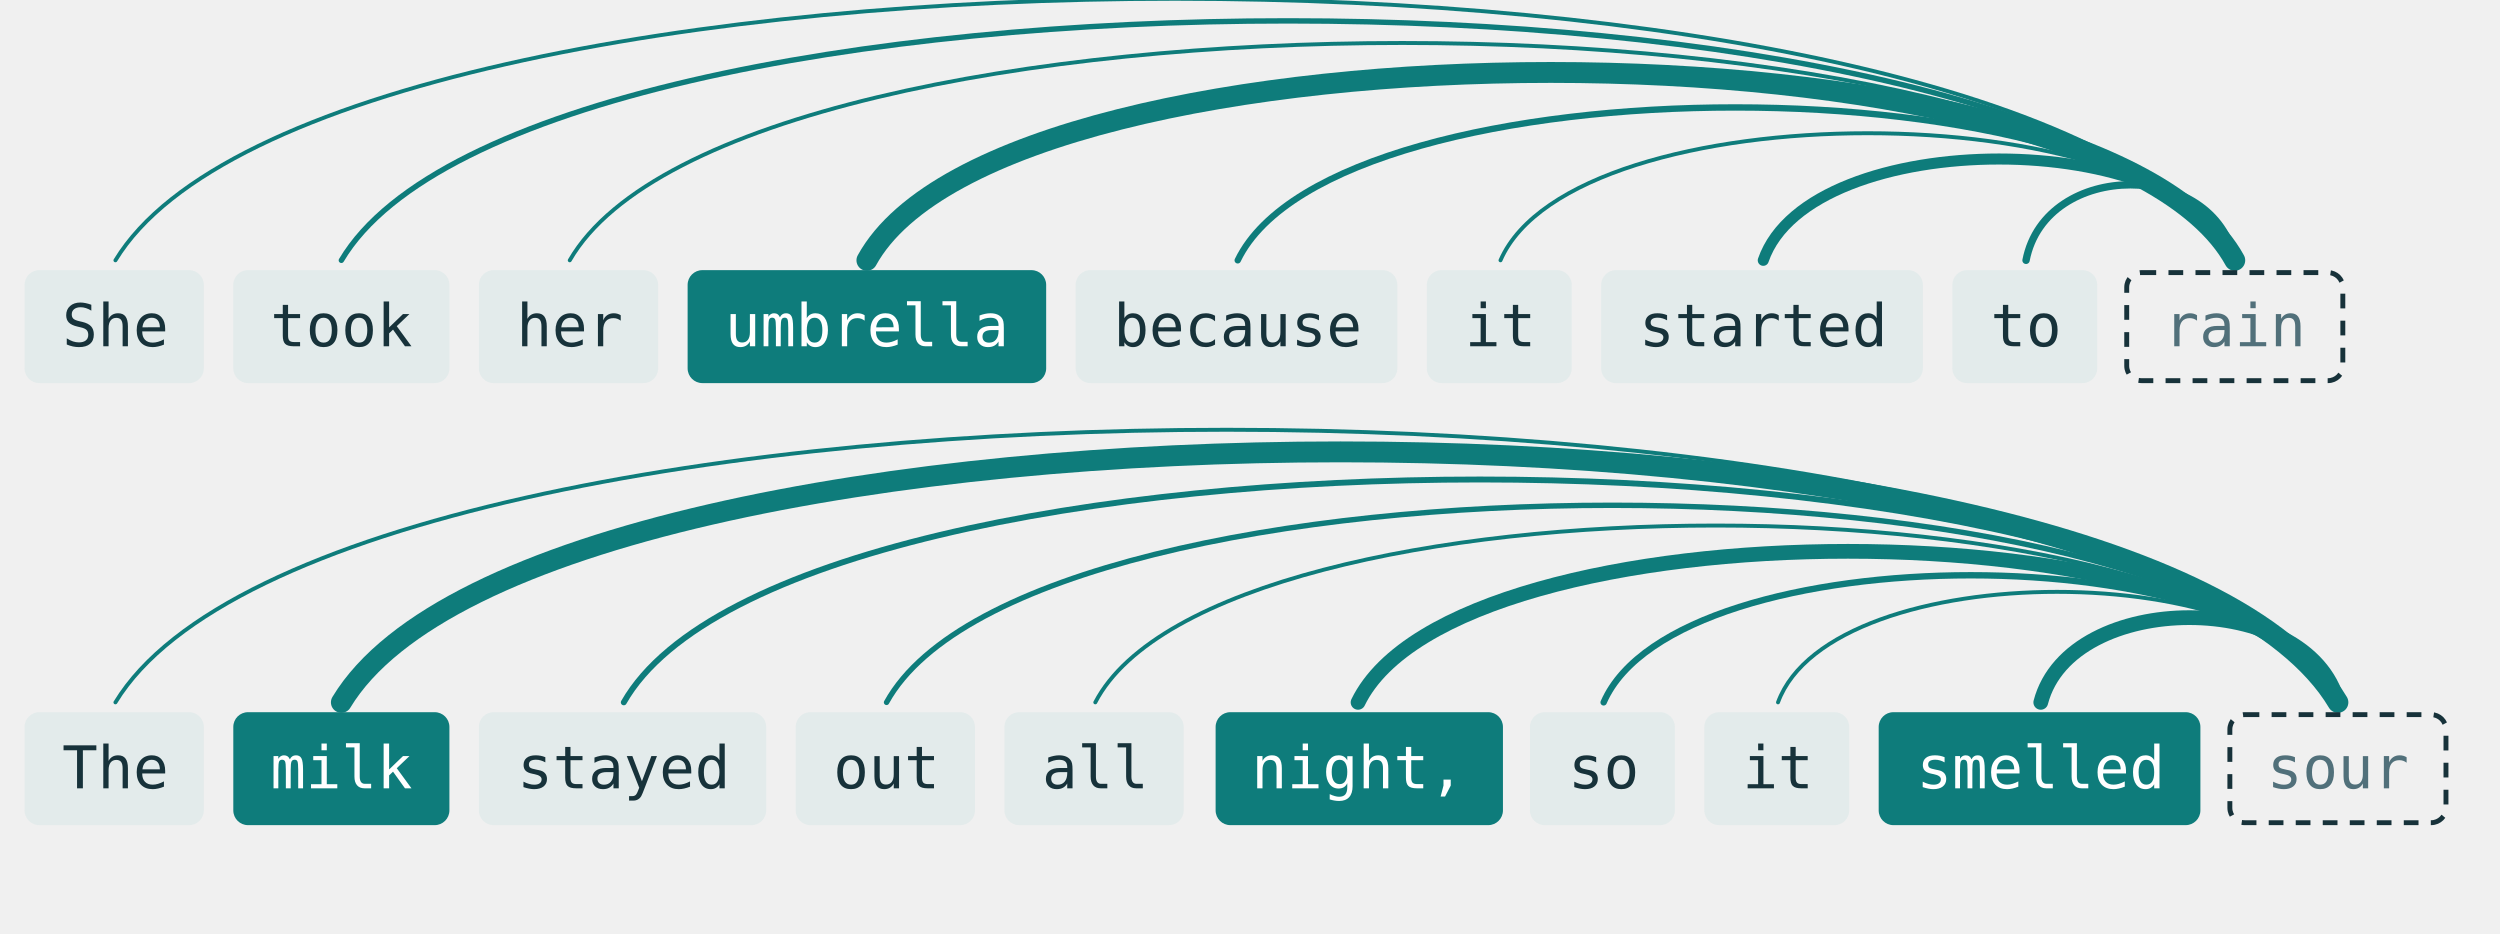
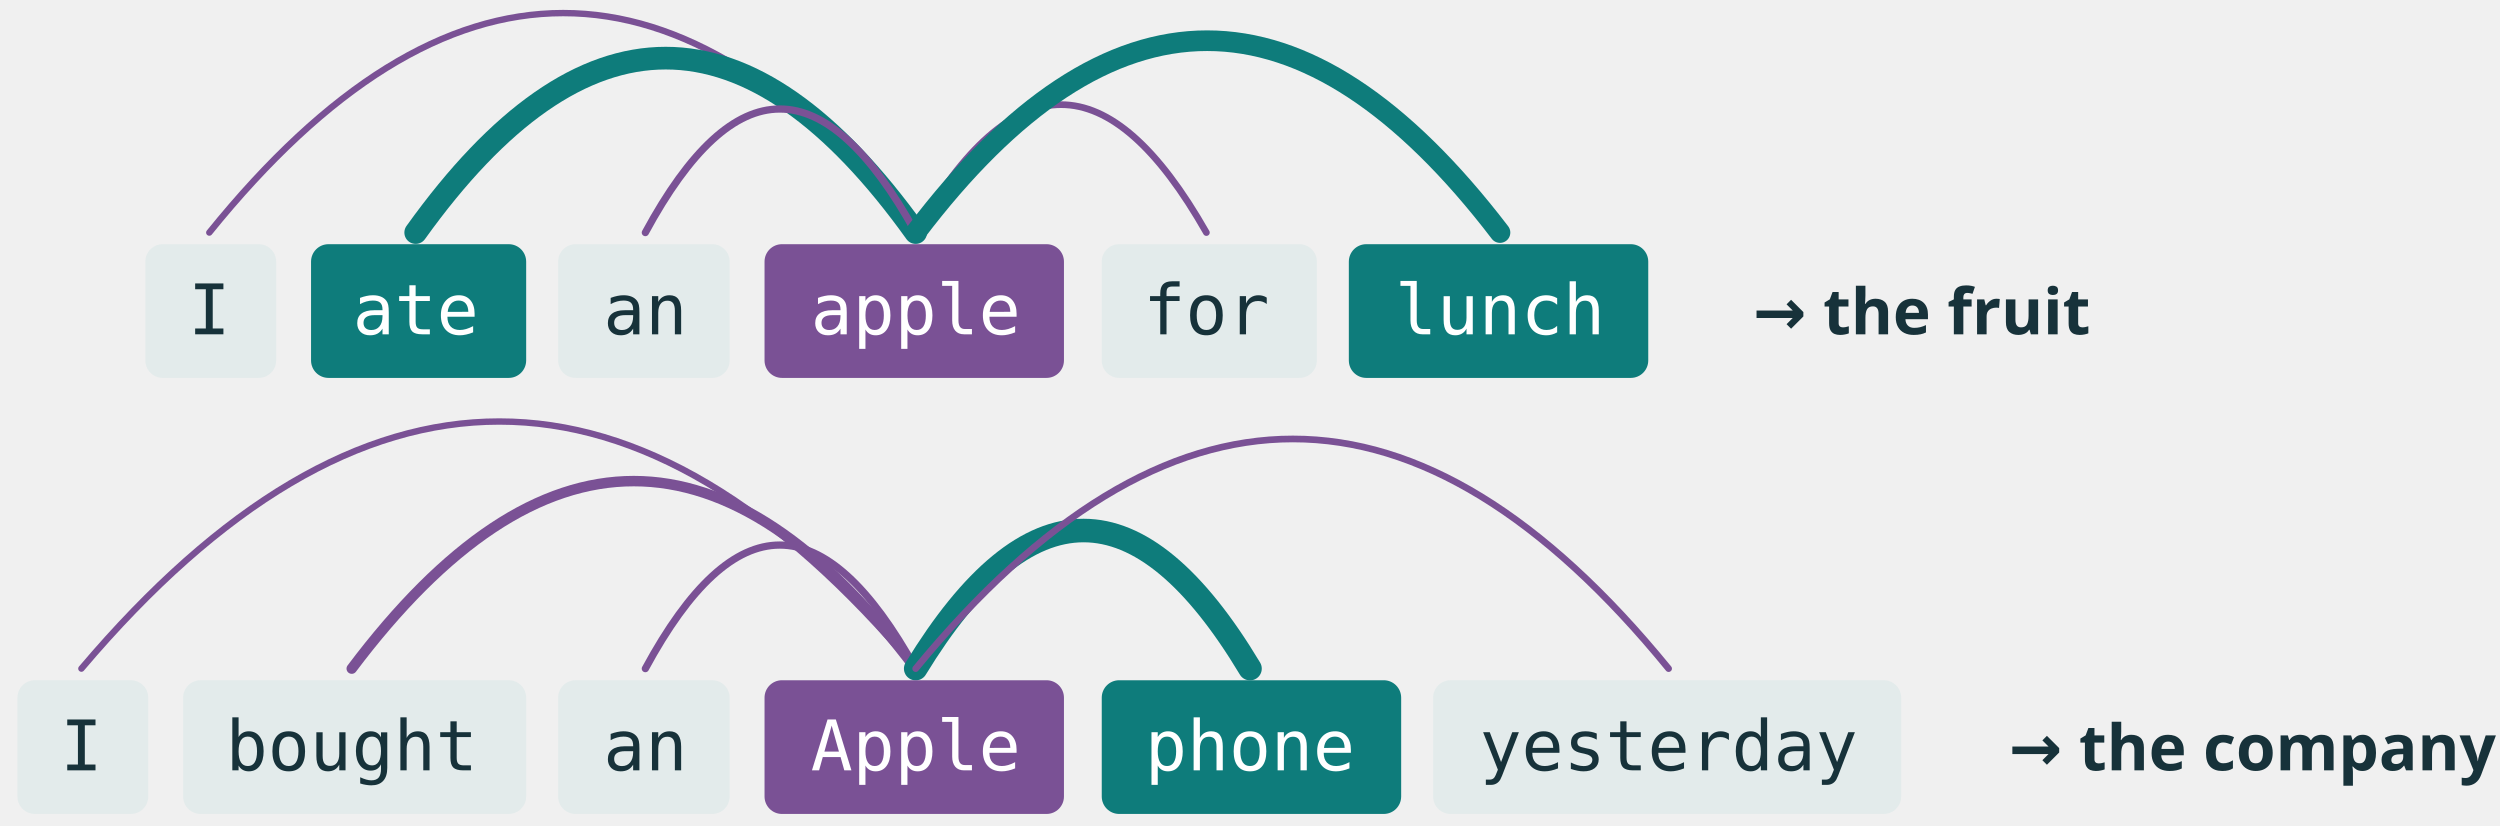
- <svg xmlns="http://www.w3.org/2000/svg" viewBox="10 40 1018 380" role="img" aria-label="Guessing the next word: in “She took her umbrella because it started to …” the blank (rain) draws mostly on umbrella, less on started; in “The milk stayed out all night, so it smelled …” the blank (sour) draws mostly on milk, night and smelled">
+ <svg xmlns="http://www.w3.org/2000/svg" viewBox="15 28 860 284" role="img" aria-label="Attention from the token apple: in “I ate an apple for lunch” it pulls strongly from ate and lunch, meaning the fruit; in “I bought an Apple phone yesterday” it pulls strongly from phone, meaning the company">
  <style>
    .bg-base          { fill: #F5F7F7; }
    .bg-surface       { fill: #FFFFFF; }
    .bg-muted         { fill: #E3EBEB; }
    .text-primary     { fill: #17323A; }
    .text-secondary   { fill: #51707A; }
    .text-on-accent   { fill: #FFFFFF; }
    .accent-primary   { fill: #0E7C7B; }
    .accent-secondary { fill: #7A5195; }
    .accent-tertiary  { fill: #C2A14D; }
    .stroke-primary   { stroke: #0E7C7B; }
    .stroke-secondary { stroke: #7A5195; }
    .stroke-tertiary  { stroke: #C2A14D; }
    .stroke-strong    { stroke: #17323A; }
    .stroke-subtle    { stroke: #D3DFDF; }
  </style>
-   <path d="M 920 146 C 834 4 143 4 57 146" class="stroke-primary" stroke-width="1.6" stroke-linecap="round" fill="none" />
-   <path d="M 920 146 C 843 16 226 16 149 146" class="stroke-primary" stroke-width="2.2" stroke-linecap="round" fill="none" />
-   <path d="M 920 146 C 852 28 310 28 242 146" class="stroke-primary" stroke-width="1.6" stroke-linecap="round" fill="none" />
-   <path d="M 920 146 C 864 44 419 44 363 146" class="stroke-primary" stroke-width="8.5" stroke-linecap="round" fill="none" />
-   <path d="M 920 146 C 879 63 554 63 514 146" class="stroke-primary" stroke-width="2.6" stroke-linecap="round" fill="none" />
-   <path d="M 920 146 C 890 77 651 77 621 146" class="stroke-primary" stroke-width="1.6" stroke-linecap="round" fill="none" />
-   <path d="M 920 146 C 901 91 747 91 728 146" class="stroke-primary" stroke-width="4.5" stroke-linecap="round" fill="none" />
-   <path d="M 920 146 C 912 105 843 105 835 146" class="stroke-primary" stroke-width="3.0" stroke-linecap="round" fill="none" />
-   <rect x="20" y="150" width="73" height="46" rx="6" class="bg-muted" />
-   <text x="57" y="181" text-anchor="middle" font-family="monospace" font-size="24" class="text-primary">She</text>
-   <rect x="105" y="150" width="88" height="46" rx="6" class="bg-muted" />
-   <text x="149" y="181" text-anchor="middle" font-family="monospace" font-size="24" class="text-primary">took</text>
-   <rect x="205" y="150" width="73" height="46" rx="6" class="bg-muted" />
-   <text x="242" y="181" text-anchor="middle" font-family="monospace" font-size="24" class="text-primary">her</text>
-   <rect x="290" y="150" width="146" height="46" rx="6" class="accent-primary" />
-   <text x="363" y="181" text-anchor="middle" font-family="monospace" font-size="24" class="text-on-accent">umbrella</text>
-   <rect x="448" y="150" width="131" height="46" rx="6" class="bg-muted" />
-   <text x="514" y="181" text-anchor="middle" font-family="monospace" font-size="24" class="text-primary">because</text>
-   <rect x="591" y="150" width="59" height="46" rx="6" class="bg-muted" />
-   <text x="621" y="181" text-anchor="middle" font-family="monospace" font-size="24" class="text-primary">it</text>
-   <rect x="662" y="150" width="131" height="46" rx="6" class="bg-muted" />
-   <text x="728" y="181" text-anchor="middle" font-family="monospace" font-size="24" class="text-primary">started</text>
-   <rect x="805" y="150" width="59" height="46" rx="6" class="bg-muted" />
-   <text x="835" y="181" text-anchor="middle" font-family="monospace" font-size="24" class="text-primary">to</text>
-   <rect x="876" y="151" width="88" height="44" rx="6" class="stroke-strong" stroke-width="2" stroke-dasharray="6 5" fill="none" />
-   <text x="920" y="181" text-anchor="middle" font-family="monospace" font-size="24" class="text-secondary">rain</text>
-   <path d="M 962 326 C 872 178 147 178 57 326" class="stroke-primary" stroke-width="1.6" stroke-linecap="round" fill="none" />
-   <path d="M 962 326 C 881 190 231 190 149 326" class="stroke-primary" stroke-width="8.5" stroke-linecap="round" fill="none" />
-   <path d="M 962 326 C 892 205 333 205 264 326" class="stroke-primary" stroke-width="2.4" stroke-linecap="round" fill="none" />
-   <path d="M 962 326 C 903 219 430 219 371 326" class="stroke-primary" stroke-width="2.2" stroke-linecap="round" fill="none" />
-   <path d="M 962 326 C 911 230 506 230 456 326" class="stroke-primary" stroke-width="1.6" stroke-linecap="round" fill="none" />
-   <path d="M 962 326 C 922 244 603 244 563 326" class="stroke-primary" stroke-width="6.0" stroke-linecap="round" fill="none" />
-   <path d="M 962 326 C 932 257 693 257 663 326" class="stroke-primary" stroke-width="2.6" stroke-linecap="round" fill="none" />
-   <path d="M 962 326 C 939 266 756 266 734 326" class="stroke-primary" stroke-width="1.6" stroke-linecap="round" fill="none" />
-   <path d="M 962 326 C 950 280 853 280 841 326" class="stroke-primary" stroke-width="6.0" stroke-linecap="round" fill="none" />
-   <rect x="20" y="330" width="73" height="46" rx="6" class="bg-muted" />
-   <text x="57" y="361" text-anchor="middle" font-family="monospace" font-size="24" class="text-primary">The</text>
-   <rect x="105" y="330" width="88" height="46" rx="6" class="accent-primary" />
-   <text x="149" y="361" text-anchor="middle" font-family="monospace" font-size="24" class="text-on-accent">milk</text>
-   <rect x="205" y="330" width="117" height="46" rx="6" class="bg-muted" />
-   <text x="264" y="361" text-anchor="middle" font-family="monospace" font-size="24" class="text-primary">stayed</text>
-   <rect x="334" y="330" width="73" height="46" rx="6" class="bg-muted" />
-   <text x="371" y="361" text-anchor="middle" font-family="monospace" font-size="24" class="text-primary">out</text>
-   <rect x="419" y="330" width="73" height="46" rx="6" class="bg-muted" />
-   <text x="456" y="361" text-anchor="middle" font-family="monospace" font-size="24" class="text-primary">all</text>
-   <rect x="505" y="330" width="117" height="46" rx="6" class="accent-primary" />
-   <text x="563" y="361" text-anchor="middle" font-family="monospace" font-size="24" class="text-on-accent">night,</text>
-   <rect x="633" y="330" width="59" height="46" rx="6" class="bg-muted" />
-   <text x="663" y="361" text-anchor="middle" font-family="monospace" font-size="24" class="text-primary">so</text>
-   <rect x="704" y="330" width="59" height="46" rx="6" class="bg-muted" />
-   <text x="734" y="361" text-anchor="middle" font-family="monospace" font-size="24" class="text-primary">it</text>
-   <rect x="775" y="330" width="131" height="46" rx="6" class="accent-primary" />
-   <text x="841" y="361" text-anchor="middle" font-family="monospace" font-size="24" class="text-on-accent">smelled</text>
-   <rect x="918" y="331" width="88" height="44" rx="6" class="stroke-strong" stroke-width="2" stroke-dasharray="6 5" fill="none" />
-   <text x="962" y="361" text-anchor="middle" font-family="monospace" font-size="24" class="text-secondary">sour</text>
+   <path d="M 330 108 Q 209 -43 87 108" class="stroke-secondary" stroke-width="2.2" stroke-linecap="round" fill="none" />
+   <path d="M 330 108 Q 244 -12 158 108" class="stroke-primary" stroke-width="7.8" stroke-linecap="round" fill="none" />
+   <path d="M 330 108 Q 283 23 237 108" class="stroke-secondary" stroke-width="2.5" stroke-linecap="round" fill="none" />
+   <path d="M 330 108 Q 380 20 430 108" class="stroke-secondary" stroke-width="2.3" stroke-linecap="round" fill="none" />
+   <path d="M 330 108 Q 430 -24 531 108" class="stroke-primary" stroke-width="7.1" stroke-linecap="round" fill="none" />
+   <rect x="65" y="112" width="45" height="46" rx="6" class="bg-muted" />
+   <text x="87" y="143" text-anchor="middle" font-family="monospace" font-size="24" font-weight="400" class="text-primary">I</text>
+   <rect x="122" y="112" width="74" height="46" rx="6" class="accent-primary" />
+   <text x="158" y="143" text-anchor="middle" font-family="monospace" font-size="24" font-weight="400" class="text-on-accent">ate</text>
+   <rect x="207" y="112" width="59" height="46" rx="6" class="bg-muted" />
+   <text x="237" y="143" text-anchor="middle" font-family="monospace" font-size="24" font-weight="400" class="text-primary">an</text>
+   <rect x="278" y="112" width="103" height="46" rx="6" class="accent-secondary" />
+   <text x="330" y="143" text-anchor="middle" font-family="monospace" font-size="24" font-weight="400" class="text-on-accent">apple</text>
+   <rect x="394" y="112" width="74" height="46" rx="6" class="bg-muted" />
+   <text x="430" y="143" text-anchor="middle" font-family="monospace" font-size="24" font-weight="400" class="text-primary">for</text>
+   <rect x="479" y="112" width="103" height="46" rx="6" class="accent-primary" />
+   <text x="531" y="143" text-anchor="middle" font-family="monospace" font-size="24" font-weight="400" class="text-on-accent">lunch</text>
+   <text x="618" y="143" text-anchor="start" font-family="sans-serif" font-size="22" font-weight="700" class="text-primary">→ the fruit</text>
+   <path d="M 330 258 Q 187 88 43 258" class="stroke-secondary" stroke-width="2.2" stroke-linecap="round" fill="none" />
+   <path d="M 330 258 Q 233 129 136 258" class="stroke-secondary" stroke-width="3.6" stroke-linecap="round" fill="none" />
+   <path d="M 330 258 Q 283 173 237 258" class="stroke-secondary" stroke-width="2.5" stroke-linecap="round" fill="none" />
+   <path d="M 330 258 Q 388 163 445 258" class="stroke-primary" stroke-width="8.1" stroke-linecap="round" fill="none" />
+   <path d="M 330 258 Q 460 100 589 258" class="stroke-secondary" stroke-width="2.3" stroke-linecap="round" fill="none" />
+   <rect x="21" y="262" width="45" height="46" rx="6" class="bg-muted" />
+   <text x="43" y="293" text-anchor="middle" font-family="monospace" font-size="24" font-weight="400" class="text-primary">I</text>
+   <rect x="78" y="262" width="118" height="46" rx="6" class="bg-muted" />
+   <text x="136" y="293" text-anchor="middle" font-family="monospace" font-size="24" font-weight="400" class="text-primary">bought</text>
+   <rect x="207" y="262" width="59" height="46" rx="6" class="bg-muted" />
+   <text x="237" y="293" text-anchor="middle" font-family="monospace" font-size="24" font-weight="400" class="text-primary">an</text>
+   <rect x="278" y="262" width="103" height="46" rx="6" class="accent-secondary" />
+   <text x="330" y="293" text-anchor="middle" font-family="monospace" font-size="24" font-weight="400" class="text-on-accent">Apple</text>
+   <rect x="394" y="262" width="103" height="46" rx="6" class="accent-primary" />
+   <text x="445" y="293" text-anchor="middle" font-family="monospace" font-size="24" font-weight="400" class="text-on-accent">phone</text>
+   <rect x="508" y="262" width="161" height="46" rx="6" class="bg-muted" />
+   <text x="589" y="293" text-anchor="middle" font-family="monospace" font-size="24" font-weight="400" class="text-primary">yesterday</text>
+   <text x="706" y="293" text-anchor="start" font-family="sans-serif" font-size="22" font-weight="700" class="text-primary">→ the company</text>
</svg>
